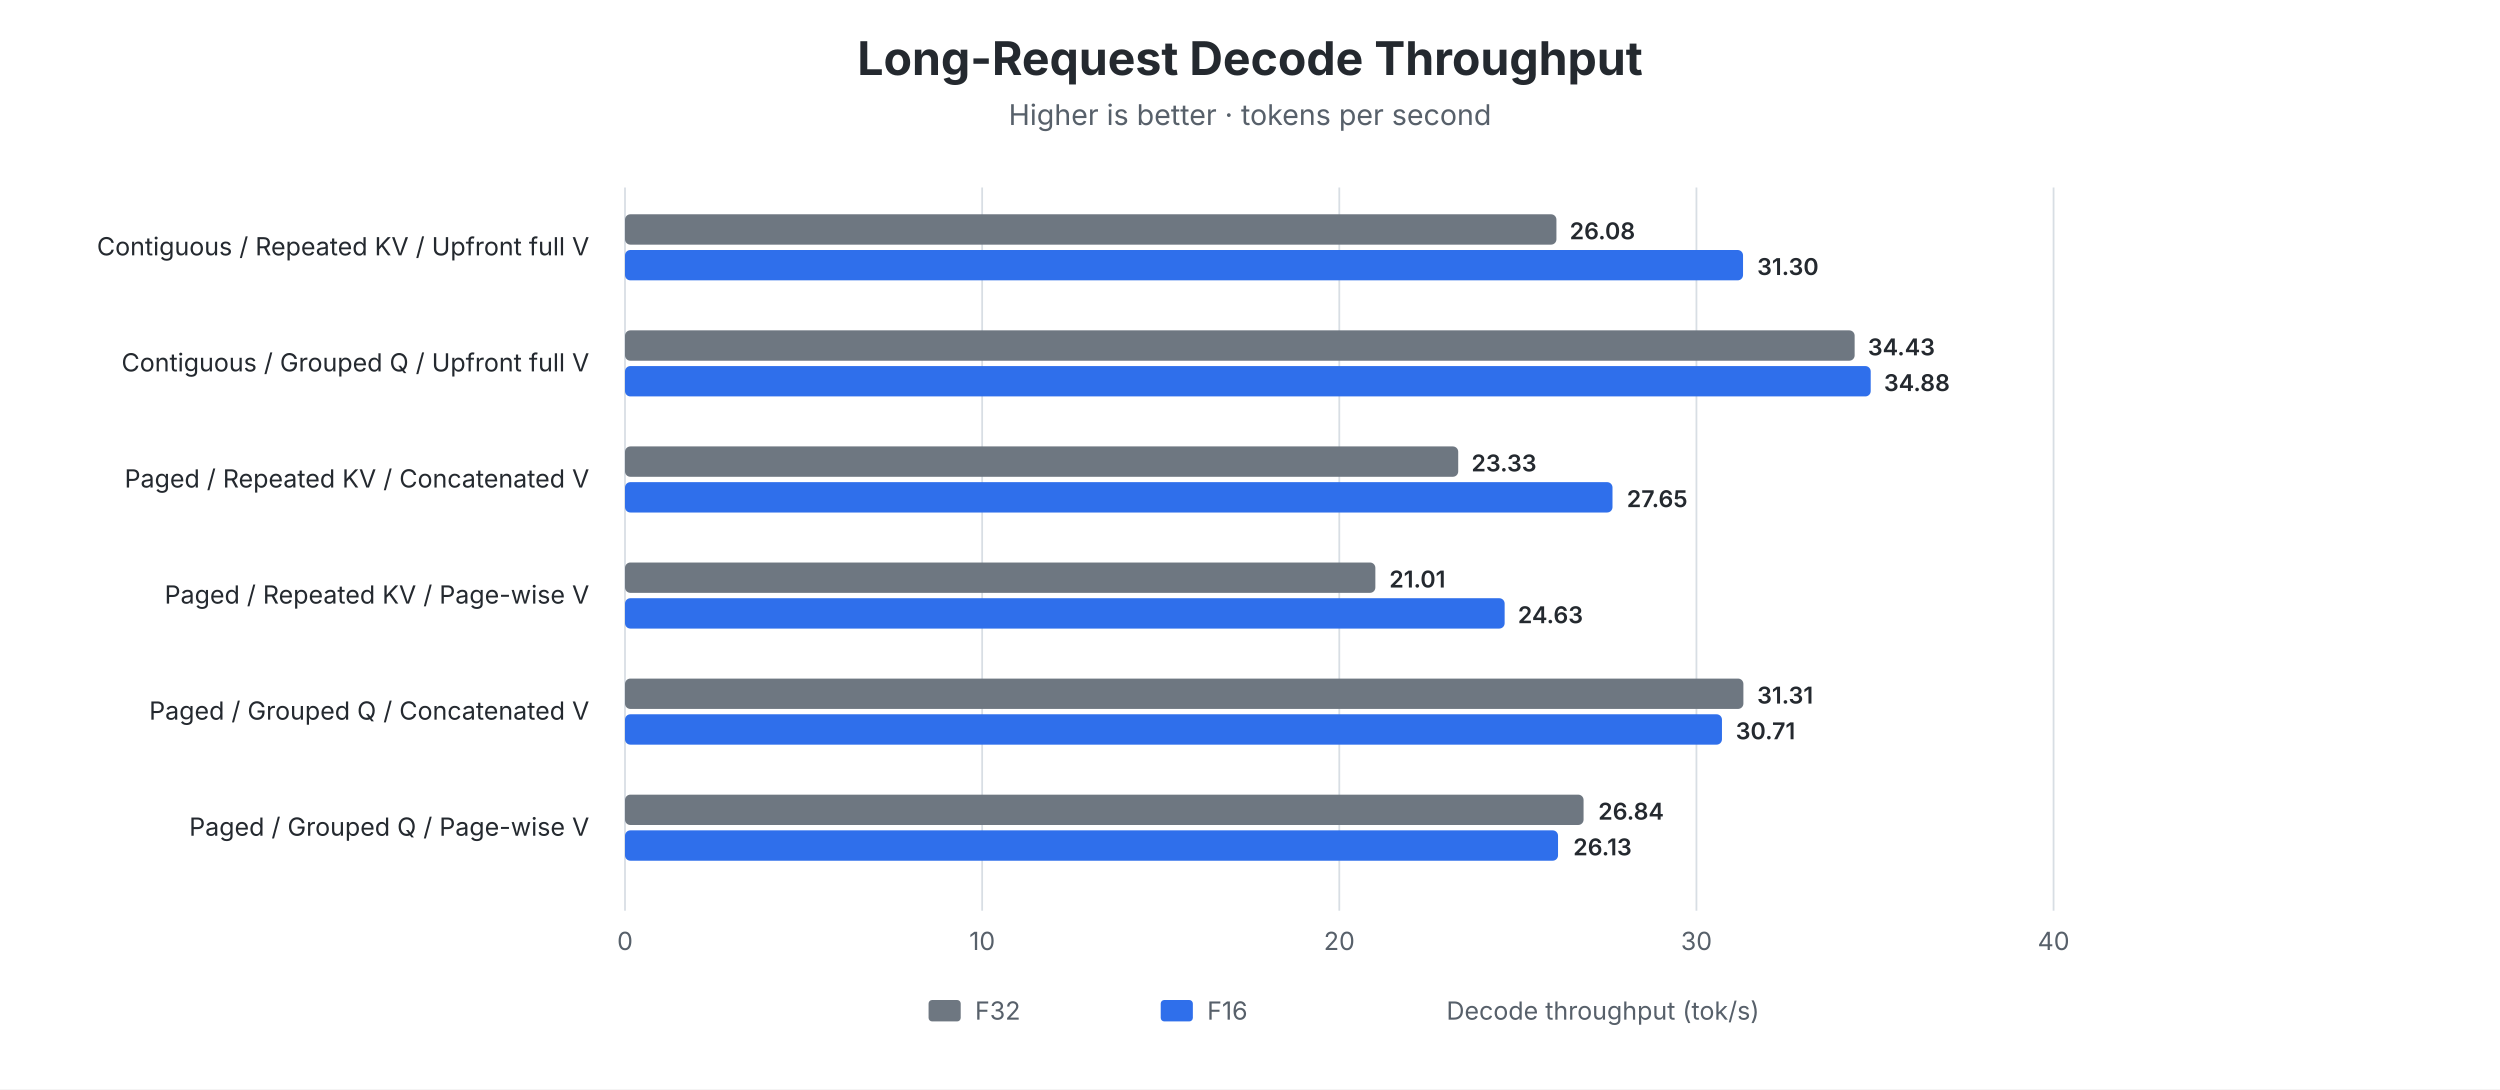
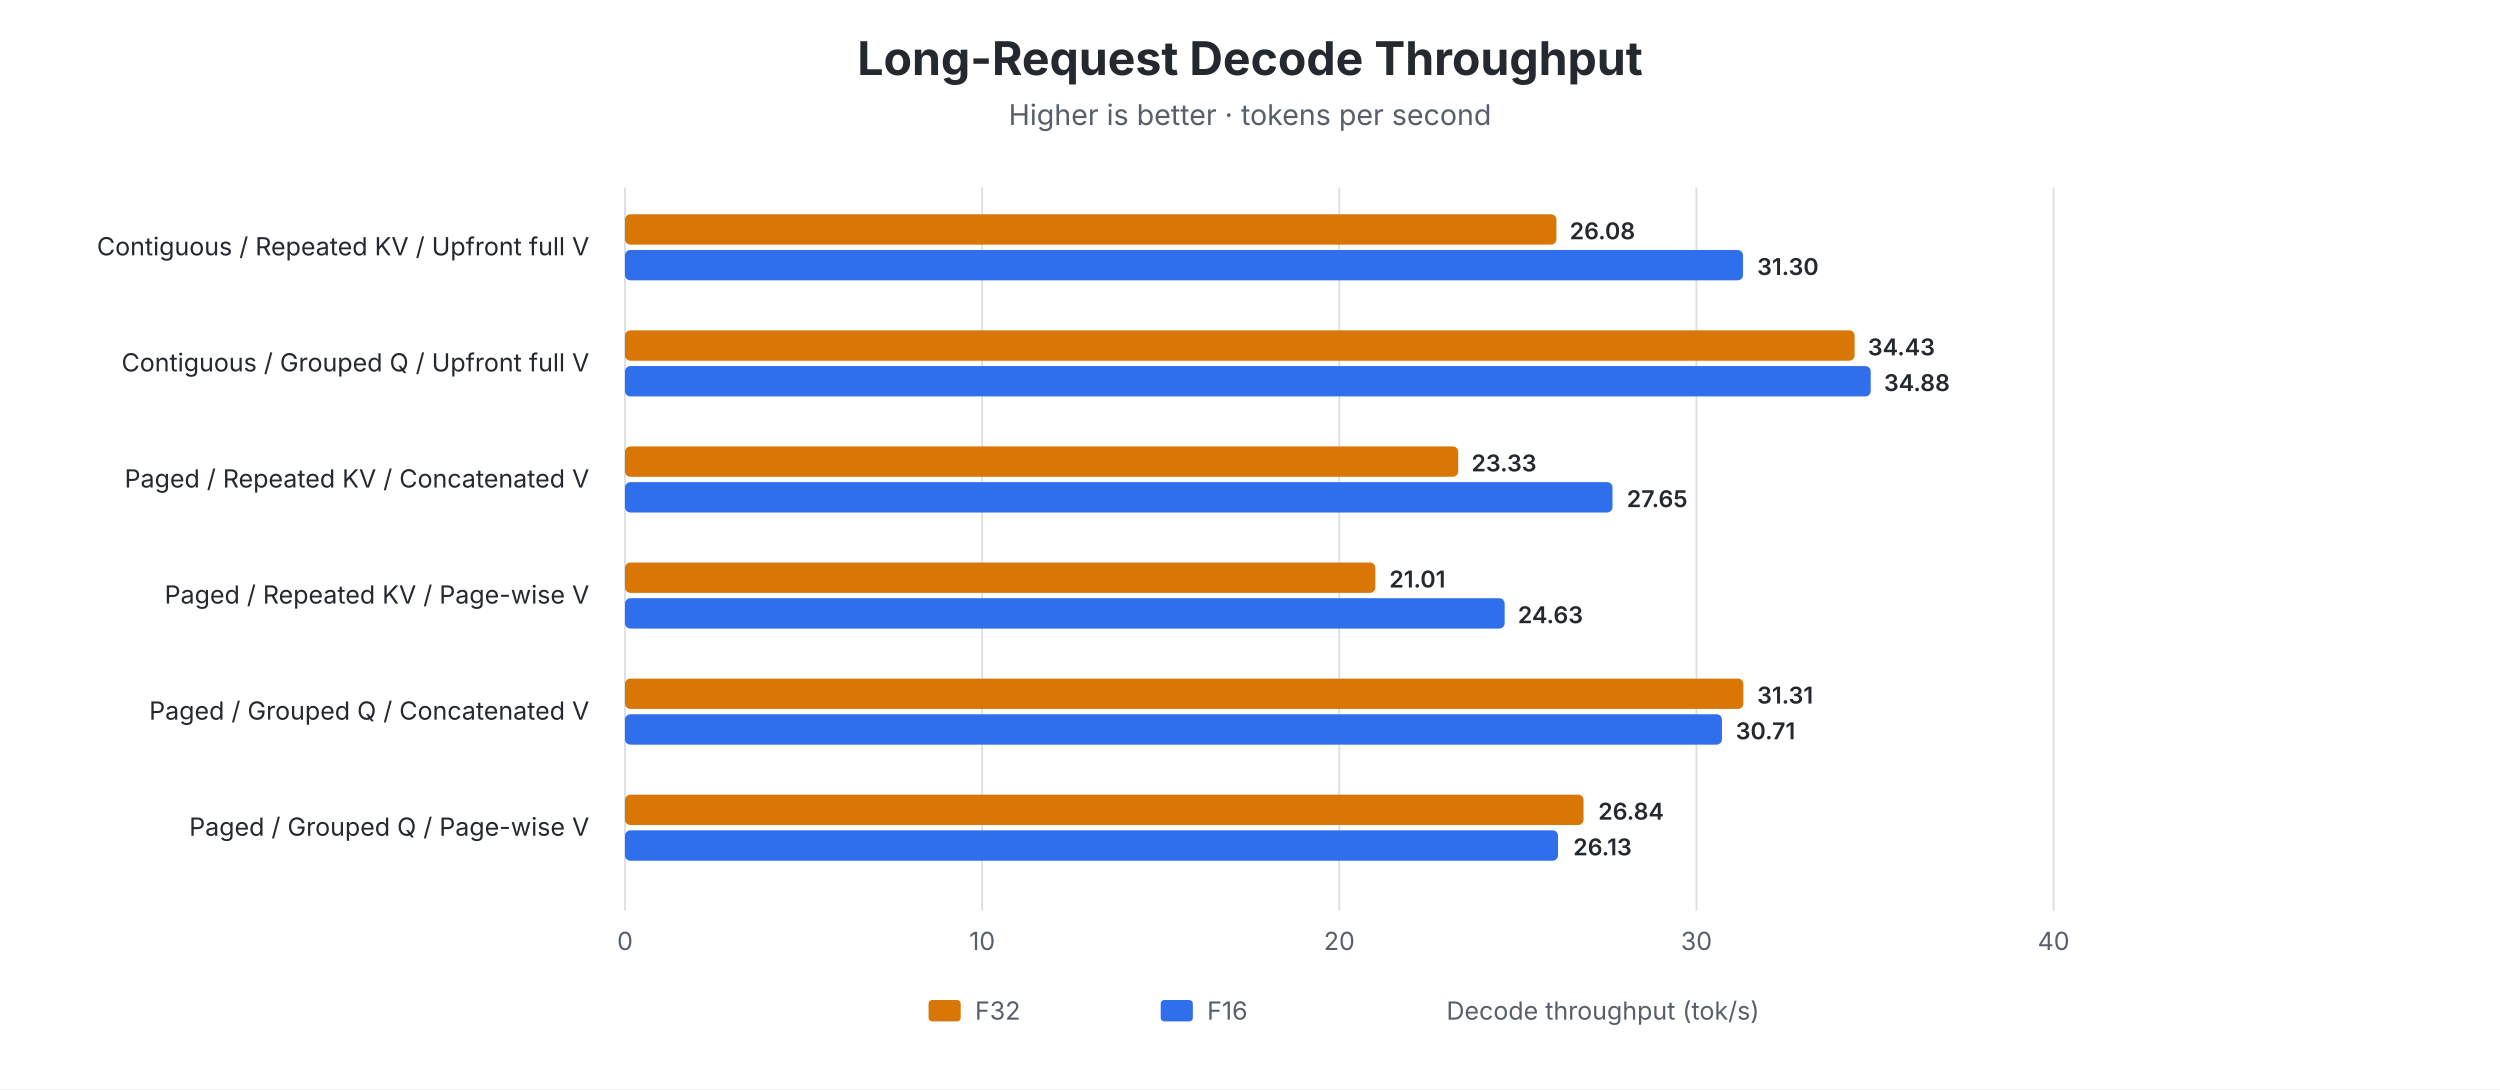
<svg xmlns="http://www.w3.org/2000/svg" width="1400" height="610" viewBox="0 0 1400 610" role="img" aria-labelledby="title desc">
  <rect width="1400" height="610" fill="#fff" />
  <g font-family="-apple-system,BlinkMacSystemFont,Segoe UI,sans-serif" fill="#24292f">
    <text x="700" y="42" text-anchor="middle" font-size="26" font-weight="700">Long-Request Decode Throughput</text>
    <text x="700" y="70" text-anchor="middle" font-size="16" fill="#57606a">Higher is better · tokens per second</text>
    <g stroke="#d8dee4" stroke-width="1">
      <line x1="350" y1="105" x2="350" y2="510" />
      <line x1="550" y1="105" x2="550" y2="510" />
      <line x1="750" y1="105" x2="750" y2="510" />
      <line x1="950" y1="105" x2="950" y2="510" />
      <line x1="1150" y1="105" x2="1150" y2="510" />
    </g>
    <g font-size="14" fill="#57606a" text-anchor="middle">
      <text x="350" y="532">0</text>
      <text x="550" y="532">10</text>
      <text x="750" y="532">20</text>
      <text x="950" y="532">30</text>
      <text x="1150" y="532">40</text>
    </g>
    <g font-size="14" text-anchor="end">
      <text x="330" y="143">Contiguous / Repeated KV / Upfront full V</text>
      <text x="330" y="208">Contiguous / Grouped Q / Upfront full V</text>
      <text x="330" y="273">Paged / Repeated KV / Concatenated V</text>
      <text x="330" y="338">Paged / Repeated KV / Page-wise V</text>
      <text x="330" y="403">Paged / Grouped Q / Concatenated V</text>
      <text x="330" y="468">Paged / Grouped Q / Page-wise V</text>
    </g>
-     <g fill="#6e7781">
+     <g fill="#d97706">
      <rect x="350" y="120" width="521.6" height="17" rx="3" />
      <rect x="350" y="185" width="688.6" height="17" rx="3" />
      <rect x="350" y="250" width="466.6" height="17" rx="3" />
      <rect x="350" y="315" width="420.2" height="17" rx="3" />
      <rect x="350" y="380" width="626.3" height="17" rx="3" />
      <rect x="350" y="445" width="536.8" height="17" rx="3" />
    </g>
    <g fill="#2f6feb">
      <rect x="350" y="140" width="626.1" height="17" rx="3" />
      <rect x="350" y="205" width="697.6" height="17" rx="3" />
      <rect x="350" y="270" width="553.0" height="17" rx="3" />
      <rect x="350" y="335" width="492.6" height="17" rx="3" />
      <rect x="350" y="400" width="614.3" height="17" rx="3" />
      <rect x="350" y="465" width="522.5" height="17" rx="3" />
    </g>
    <g font-size="13" font-weight="600">
      <text x="879" y="134">26.08</text>
      <text x="984" y="154">31.30</text>
      <text x="1046" y="199">34.43</text>
      <text x="1055" y="219">34.88</text>
      <text x="824" y="264">23.33</text>
      <text x="911" y="284">27.65</text>
      <text x="778" y="329">21.01</text>
      <text x="850" y="349">24.63</text>
      <text x="984" y="394">31.31</text>
      <text x="972" y="414">30.71</text>
      <text x="895" y="459">26.84</text>
      <text x="881" y="479">26.13</text>
    </g>
    <g font-size="14" fill="#57606a">
-       <rect x="520" y="560" width="18" height="12" rx="2" fill="#6e7781" />
+       <rect x="520" y="560" width="18" height="12" rx="2" fill="#d97706" />
      <text x="546" y="571">F32</text>
      <rect x="650" y="560" width="18" height="12" rx="2" fill="#2f6feb" />
      <text x="676" y="571">F16</text>
      <text x="810" y="571">Decode throughput (tok/s)</text>
    </g>
  </g>
</svg>
